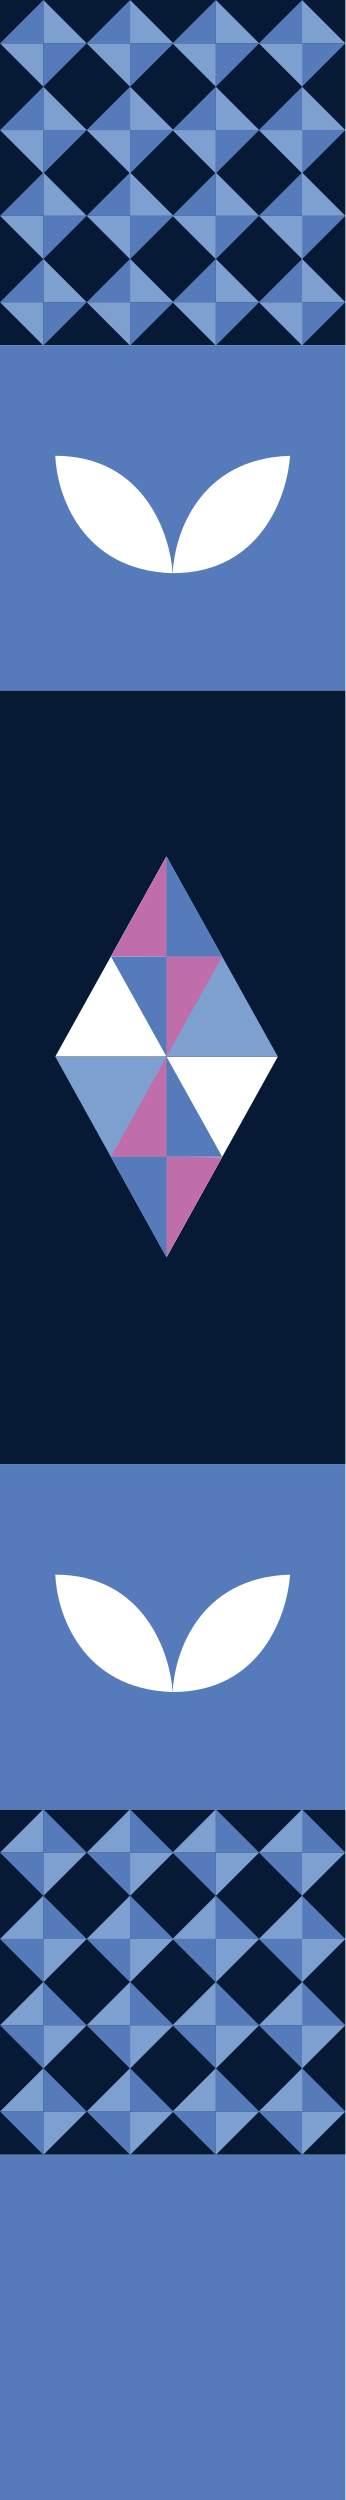
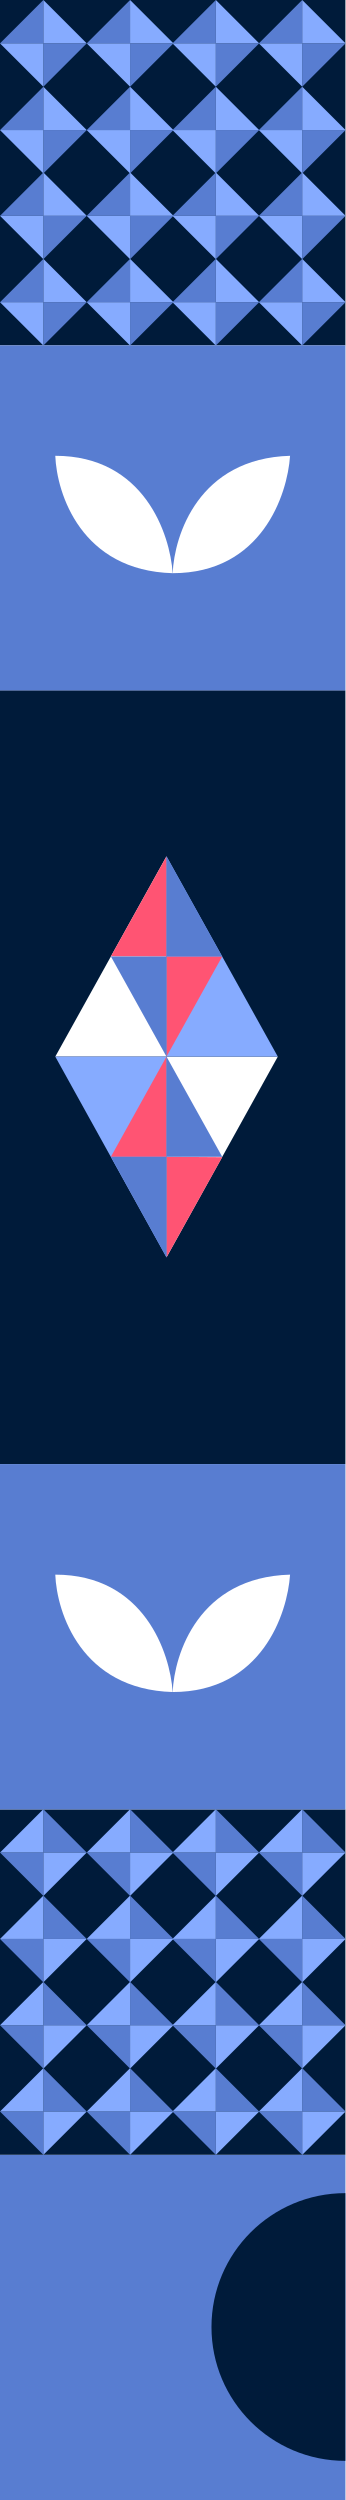
<svg xmlns="http://www.w3.org/2000/svg" viewBox="0 0 31.86 230.64">
  <defs>
-     <style>.cls-1{fill:#061a36;}.cls-2{fill:#567bbb;}.cls-3{fill:#7da0d1;}.cls-4{fill:#fff;}.cls-5{fill:#c06ea9;}</style>
+     <style>.cls-1{fill:#001b3a;}.cls-2{fill:#587dd1;}.cls-3{fill:#86abff;}.cls-4{fill:#fff;}.cls-5{fill:#ff5473;}</style>
  </defs>
  <g id="Laag_2" data-name="Laag 2">
-     <g id="Laag_2-2" data-name="Laag 2">
-       <polyline class="cls-1" points="31.86 31.86 0 31.86 0 0 31.86 0" />
+     <g id="Laag_1-2" data-name="Laag 1">
+       <rect class="cls-1" width="31.86" height="31.86" />
      <path class="cls-2" d="M4,4V0L0,4Z" />
      <path class="cls-2" d="M4,4V8L8,4Z" />
      <path class="cls-3" d="M4,4H0L4,8Z" />
      <path class="cls-3" d="M4,4H8L4,0Z" />
      <path class="cls-2" d="M4,19.91v-4l-4,4Z" />
      <path class="cls-2" d="M4,19.91v4l4-4Z" />
      <path class="cls-3" d="M4,19.91H0l4,4Z" />
      <path class="cls-3" d="M4,19.91H8l-4-4Z" />
      <path class="cls-2" d="M19.91,4V0l-4,4Z" />
      <path class="cls-2" d="M19.91,4V8l4-4Z" />
      <path class="cls-3" d="M19.91,4h-4l4,4Z" />
      <path class="cls-3" d="M19.91,4h4l-4-4Z" />
      <path class="cls-2" d="M19.91,19.91v-4l-4,4Z" />
      <path class="cls-2" d="M19.91,19.91v4l4-4Z" />
      <path class="cls-3" d="M19.91,19.91h-4l4,4Z" />
      <path class="cls-3" d="M19.91,19.91h4l-4-4Z" />
      <path class="cls-2" d="M12,12V8L8,12Z" />
      <path class="cls-2" d="M12,12v4l4-4Z" />
      <path class="cls-3" d="M12,12H8l4,4Z" />
      <path class="cls-3" d="M12,12h4L12,8Z" />
      <path class="cls-2" d="M12,27.88v-4l-4,4Z" />
      <path class="cls-2" d="M12,27.88v4l4-4Z" />
      <path class="cls-3" d="M12,27.88H8l4,4Z" />
      <path class="cls-3" d="M12,27.88h4l-4-4Z" />
      <path class="cls-2" d="M27.88,12V8l-4,4Z" />
-       <path class="cls-2" d="M31.86,12h-4v4l4-4" />
+       <path class="cls-2" d="M27.88,12v4l4-4Z" />
      <path class="cls-3" d="M27.88,12h-4l4,4Z" />
-       <path class="cls-3" d="M31.86,12l-4-4v4h4" />
+       <path class="cls-3" d="M27.88,12h4l-4-4Z" />
      <path class="cls-2" d="M27.88,27.88v-4l-4,4Z" />
-       <path class="cls-2" d="M31.86,27.88h-4v4l4-4" />
+       <path class="cls-2" d="M27.88,27.88v4l4-4Z" />
      <path class="cls-3" d="M27.88,27.88h-4l4,4Z" />
-       <path class="cls-3" d="M31.86,27.88l-4-4v4h4" />
+       <path class="cls-3" d="M27.88,27.88h4l-4-4Z" />
      <path class="cls-2" d="M12,4V0L8,4Z" />
      <path class="cls-2" d="M12,4V8l4-4Z" />
      <path class="cls-3" d="M12,4H8l4,4Z" />
      <path class="cls-3" d="M12,4h4L12,0Z" />
      <path class="cls-2" d="M12,19.91v-4l-4,4Z" />
      <path class="cls-2" d="M12,19.91v4l4-4Z" />
      <path class="cls-3" d="M12,19.91H8l4,4Z" />
      <path class="cls-3" d="M12,19.91h4l-4-4Z" />
      <path class="cls-2" d="M27.88,4V0l-4,4Z" />
-       <path class="cls-2" d="M31.86,4h-4V8l4-4" />
+       <path class="cls-2" d="M27.88,4V8l4-4Z" />
      <path class="cls-3" d="M27.88,4h-4l4,4Z" />
-       <path class="cls-3" d="M31.86,4l-4-4V4h4" />
+       <path class="cls-3" d="M27.88,4h4l-4-4Z" />
      <path class="cls-2" d="M27.88,19.91v-4l-4,4Z" />
-       <path class="cls-2" d="M31.86,19.91h-4v4l4-4" />
+       <path class="cls-2" d="M27.88,19.91v4l4-4Z" />
      <path class="cls-3" d="M27.88,19.91h-4l4,4Z" />
-       <path class="cls-3" d="M31.86,19.91l-4-4v4h4" />
+       <path class="cls-3" d="M27.88,19.91h4l-4-4Z" />
      <path class="cls-2" d="M4,12V8L0,12Z" />
      <path class="cls-2" d="M4,12v4l4-4Z" />
      <path class="cls-3" d="M4,12H0l4,4Z" />
      <path class="cls-3" d="M4,12H8L4,8Z" />
      <path class="cls-2" d="M4,27.88v-4l-4,4Z" />
      <path class="cls-2" d="M4,27.88v4l4-4Z" />
      <path class="cls-3" d="M4,27.88H0l4,4Z" />
      <path class="cls-3" d="M4,27.88H8l-4-4Z" />
      <path class="cls-2" d="M19.91,12V8l-4,4Z" />
      <path class="cls-2" d="M19.91,12v4l4-4Z" />
      <path class="cls-3" d="M19.91,12h-4l4,4Z" />
      <path class="cls-3" d="M19.91,12h4l-4-4Z" />
      <path class="cls-2" d="M19.91,27.88v-4l-4,4Z" />
      <path class="cls-2" d="M19.91,27.88v4l4-4Z" />
      <path class="cls-3" d="M19.91,27.88h-4l4,4Z" />
      <path class="cls-3" d="M19.91,27.88h4l-4-4Z" />
-       <polyline class="cls-2" points="31.86 198.79 0 198.79 0 230.64 31.86 230.64" />
-       <polyline class="cls-1" points="31.86 166.93 0 166.93 0 198.78 31.86 198.78" />
+       <rect class="cls-2" y="198.79" width="31.86" height="31.86" />
+       <path class="cls-1" d="M31.86,202.33a12.35,12.35,0,0,0,0,24.7Z" />
+       <rect class="cls-1" y="166.93" width="31.86" height="31.86" />
      <path class="cls-2" d="M4,194.8v4l-4-4Z" />
      <path class="cls-2" d="M4,194.8v-4l4,4Z" />
      <path class="cls-3" d="M4,194.8H0l4-4Z" />
      <path class="cls-3" d="M4,194.8H8l-4,4Z" />
      <path class="cls-2" d="M4,178.88v4l-4-4Z" />
      <path class="cls-2" d="M4,178.88v-4l4,4Z" />
      <path class="cls-3" d="M4,178.88H0l4-4Z" />
      <path class="cls-3" d="M4,178.88H8l-4,4Z" />
      <path class="cls-2" d="M19.91,194.8v4l-4-4Z" />
      <path class="cls-2" d="M19.91,194.8v-4l4,4Z" />
      <path class="cls-3" d="M19.91,194.8h-4l4-4Z" />
      <path class="cls-3" d="M19.91,194.8h4l-4,4Z" />
      <path class="cls-2" d="M19.91,178.88v4l-4-4Z" />
      <path class="cls-2" d="M19.91,178.88v-4l4,4Z" />
      <path class="cls-3" d="M19.91,178.88h-4l4-4Z" />
      <path class="cls-3" d="M19.91,178.88h4l-4,4Z" />
      <path class="cls-2" d="M12,186.84v4l-4-4Z" />
      <path class="cls-2" d="M12,186.84v-4l4,4Z" />
      <path class="cls-3" d="M12,186.84H8l4-4Z" />
      <path class="cls-3" d="M12,186.84h4l-4,4Z" />
      <path class="cls-2" d="M12,170.91v4l-4-4Z" />
      <path class="cls-2" d="M12,170.91v-4l4,4Z" />
      <path class="cls-3" d="M12,170.91H8l4-4Z" />
      <path class="cls-3" d="M12,170.91h4l-4,4Z" />
      <path class="cls-2" d="M27.88,186.84v4l-4-4Z" />
-       <path class="cls-2" d="M31.86,186.84h-4v-4l4,4" />
+       <path class="cls-2" d="M27.88,186.84v-4l4,4Z" />
      <path class="cls-3" d="M27.88,186.84h-4l4-4Z" />
-       <path class="cls-3" d="M31.86,186.84l-4,4v-4h4" />
+       <path class="cls-3" d="M27.88,186.84h4l-4,4Z" />
      <path class="cls-2" d="M27.88,170.91v4l-4-4Z" />
-       <path class="cls-2" d="M31.86,170.91h-4v-4l4,4" />
+       <path class="cls-2" d="M27.88,170.91v-4l4,4Z" />
      <path class="cls-3" d="M27.88,170.91h-4l4-4Z" />
-       <path class="cls-3" d="M31.86,170.91l-4,4v-4h4" />
+       <path class="cls-3" d="M27.88,170.91h4l-4,4Z" />
      <path class="cls-2" d="M12,194.8v4l-4-4Z" />
      <path class="cls-2" d="M12,194.8v-4l4,4Z" />
      <path class="cls-3" d="M12,194.8H8l4-4Z" />
      <path class="cls-3" d="M12,194.8h4l-4,4Z" />
      <path class="cls-2" d="M12,178.88v4l-4-4Z" />
      <path class="cls-2" d="M12,178.88v-4l4,4Z" />
      <path class="cls-3" d="M12,178.88H8l4-4Z" />
      <path class="cls-3" d="M12,178.88h4l-4,4Z" />
      <path class="cls-2" d="M27.88,194.8v4l-4-4Z" />
-       <path class="cls-2" d="M31.86,194.8h-4v-4l4,4" />
+       <path class="cls-2" d="M27.88,194.8v-4l4,4Z" />
      <path class="cls-3" d="M27.88,194.8h-4l4-4Z" />
-       <path class="cls-3" d="M31.86,194.8l-4,4v-4h4" />
+       <path class="cls-3" d="M27.88,194.8h4l-4,4Z" />
      <path class="cls-2" d="M27.88,178.88v4l-4-4Z" />
-       <path class="cls-2" d="M31.86,178.88h-4v-4l4,4" />
+       <path class="cls-2" d="M27.88,178.88v-4l4,4Z" />
      <path class="cls-3" d="M27.88,178.88h-4l4-4Z" />
-       <path class="cls-3" d="M31.86,178.88l-4,4v-4h4" />
+       <path class="cls-3" d="M27.88,178.88h4l-4,4Z" />
      <path class="cls-2" d="M4,186.84v4l-4-4Z" />
      <path class="cls-2" d="M4,186.84v-4l4,4Z" />
      <path class="cls-3" d="M4,186.84H0l4-4Z" />
      <path class="cls-3" d="M4,186.84H8l-4,4Z" />
      <path class="cls-2" d="M4,170.91v4l-4-4Z" />
      <path class="cls-2" d="M4,170.91v-4l4,4Z" />
      <path class="cls-3" d="M4,170.91H0l4-4Z" />
      <path class="cls-3" d="M4,170.91H8l-4,4Z" />
      <path class="cls-2" d="M19.91,186.84v4l-4-4Z" />
      <path class="cls-2" d="M19.91,186.84v-4l4,4Z" />
      <path class="cls-3" d="M19.91,186.84h-4l4-4Z" />
      <path class="cls-3" d="M19.91,186.84h4l-4,4Z" />
      <path class="cls-2" d="M19.91,170.91v4l-4-4Z" />
      <path class="cls-2" d="M19.91,170.91v-4l4,4Z" />
      <path class="cls-3" d="M19.91,170.91h-4l4-4Z" />
      <path class="cls-3" d="M19.91,170.91h4l-4,4Z" />
-       <polyline class="cls-2" points="31.86 63.71 0 63.71 0 31.86 31.86 31.86" />
+       <rect class="cls-2" y="31.86" width="31.86" height="31.86" />
      <path class="cls-4" d="M15.93,52.88c.15-3.51,2.4-10.59,10.83-10.83C26.52,45.66,24.13,52.88,15.93,52.88Z" />
      <path class="cls-4" d="M5.1,42.05c.14,3.51,2.4,10.6,10.83,10.83C15.69,49.27,13.29,42.05,5.1,42.05Z" />
-       <polyline class="cls-1" points="31.86 135.07 0 135.07 0 63.71 31.86 63.71" />
-       <polyline class="cls-2" points="31.86 166.93 0 166.93 0 135.07 31.86 135.07" />
+       <rect class="cls-1" y="63.71" width="31.86" height="71.36" />
+       <rect class="cls-2" y="135.07" width="31.86" height="31.86" />
      <path class="cls-4" d="M15.93,156.1c.15-3.52,2.4-10.6,10.83-10.83C26.52,148.88,24.13,156.1,15.93,156.1Z" />
      <path class="cls-4" d="M5.1,145.27c.14,3.51,2.4,10.59,10.83,10.83C15.69,152.49,13.29,145.27,5.1,145.27Z" />
      <path class="cls-4" d="M15.36,97.48V79L5.1,97.48Z" />
      <path class="cls-4" d="M15.36,97.48V116L25.63,97.48Z" />
      <path class="cls-3" d="M15.36,97.48H5.1L15.36,116Z" />
      <path class="cls-3" d="M15.36,97.48H25.63L15.36,79Z" />
      <path class="cls-5" d="M15.36,88.24V79l-5.13,9.23Z" />
      <path class="cls-5" d="M15.36,88.24v9.24l5.14-9.24Z" />
      <path class="cls-2" d="M15.36,88.24H10.23l5.13,9.24Z" />
      <path class="cls-2" d="M15.36,88.24H20.5L15.36,79Z" />
      <path class="cls-5" d="M15.36,106.72V97.48l-5.13,9.24Z" />
      <path class="cls-5" d="M15.36,106.72V116l5.14-9.24Z" />
      <path class="cls-2" d="M15.36,106.72H10.23L15.36,116Z" />
      <path class="cls-2" d="M15.36,106.72H20.5l-5.14-9.24Z" />
-       <line class="cls-2" x1="31.86" />
    </g>
  </g>
</svg>
